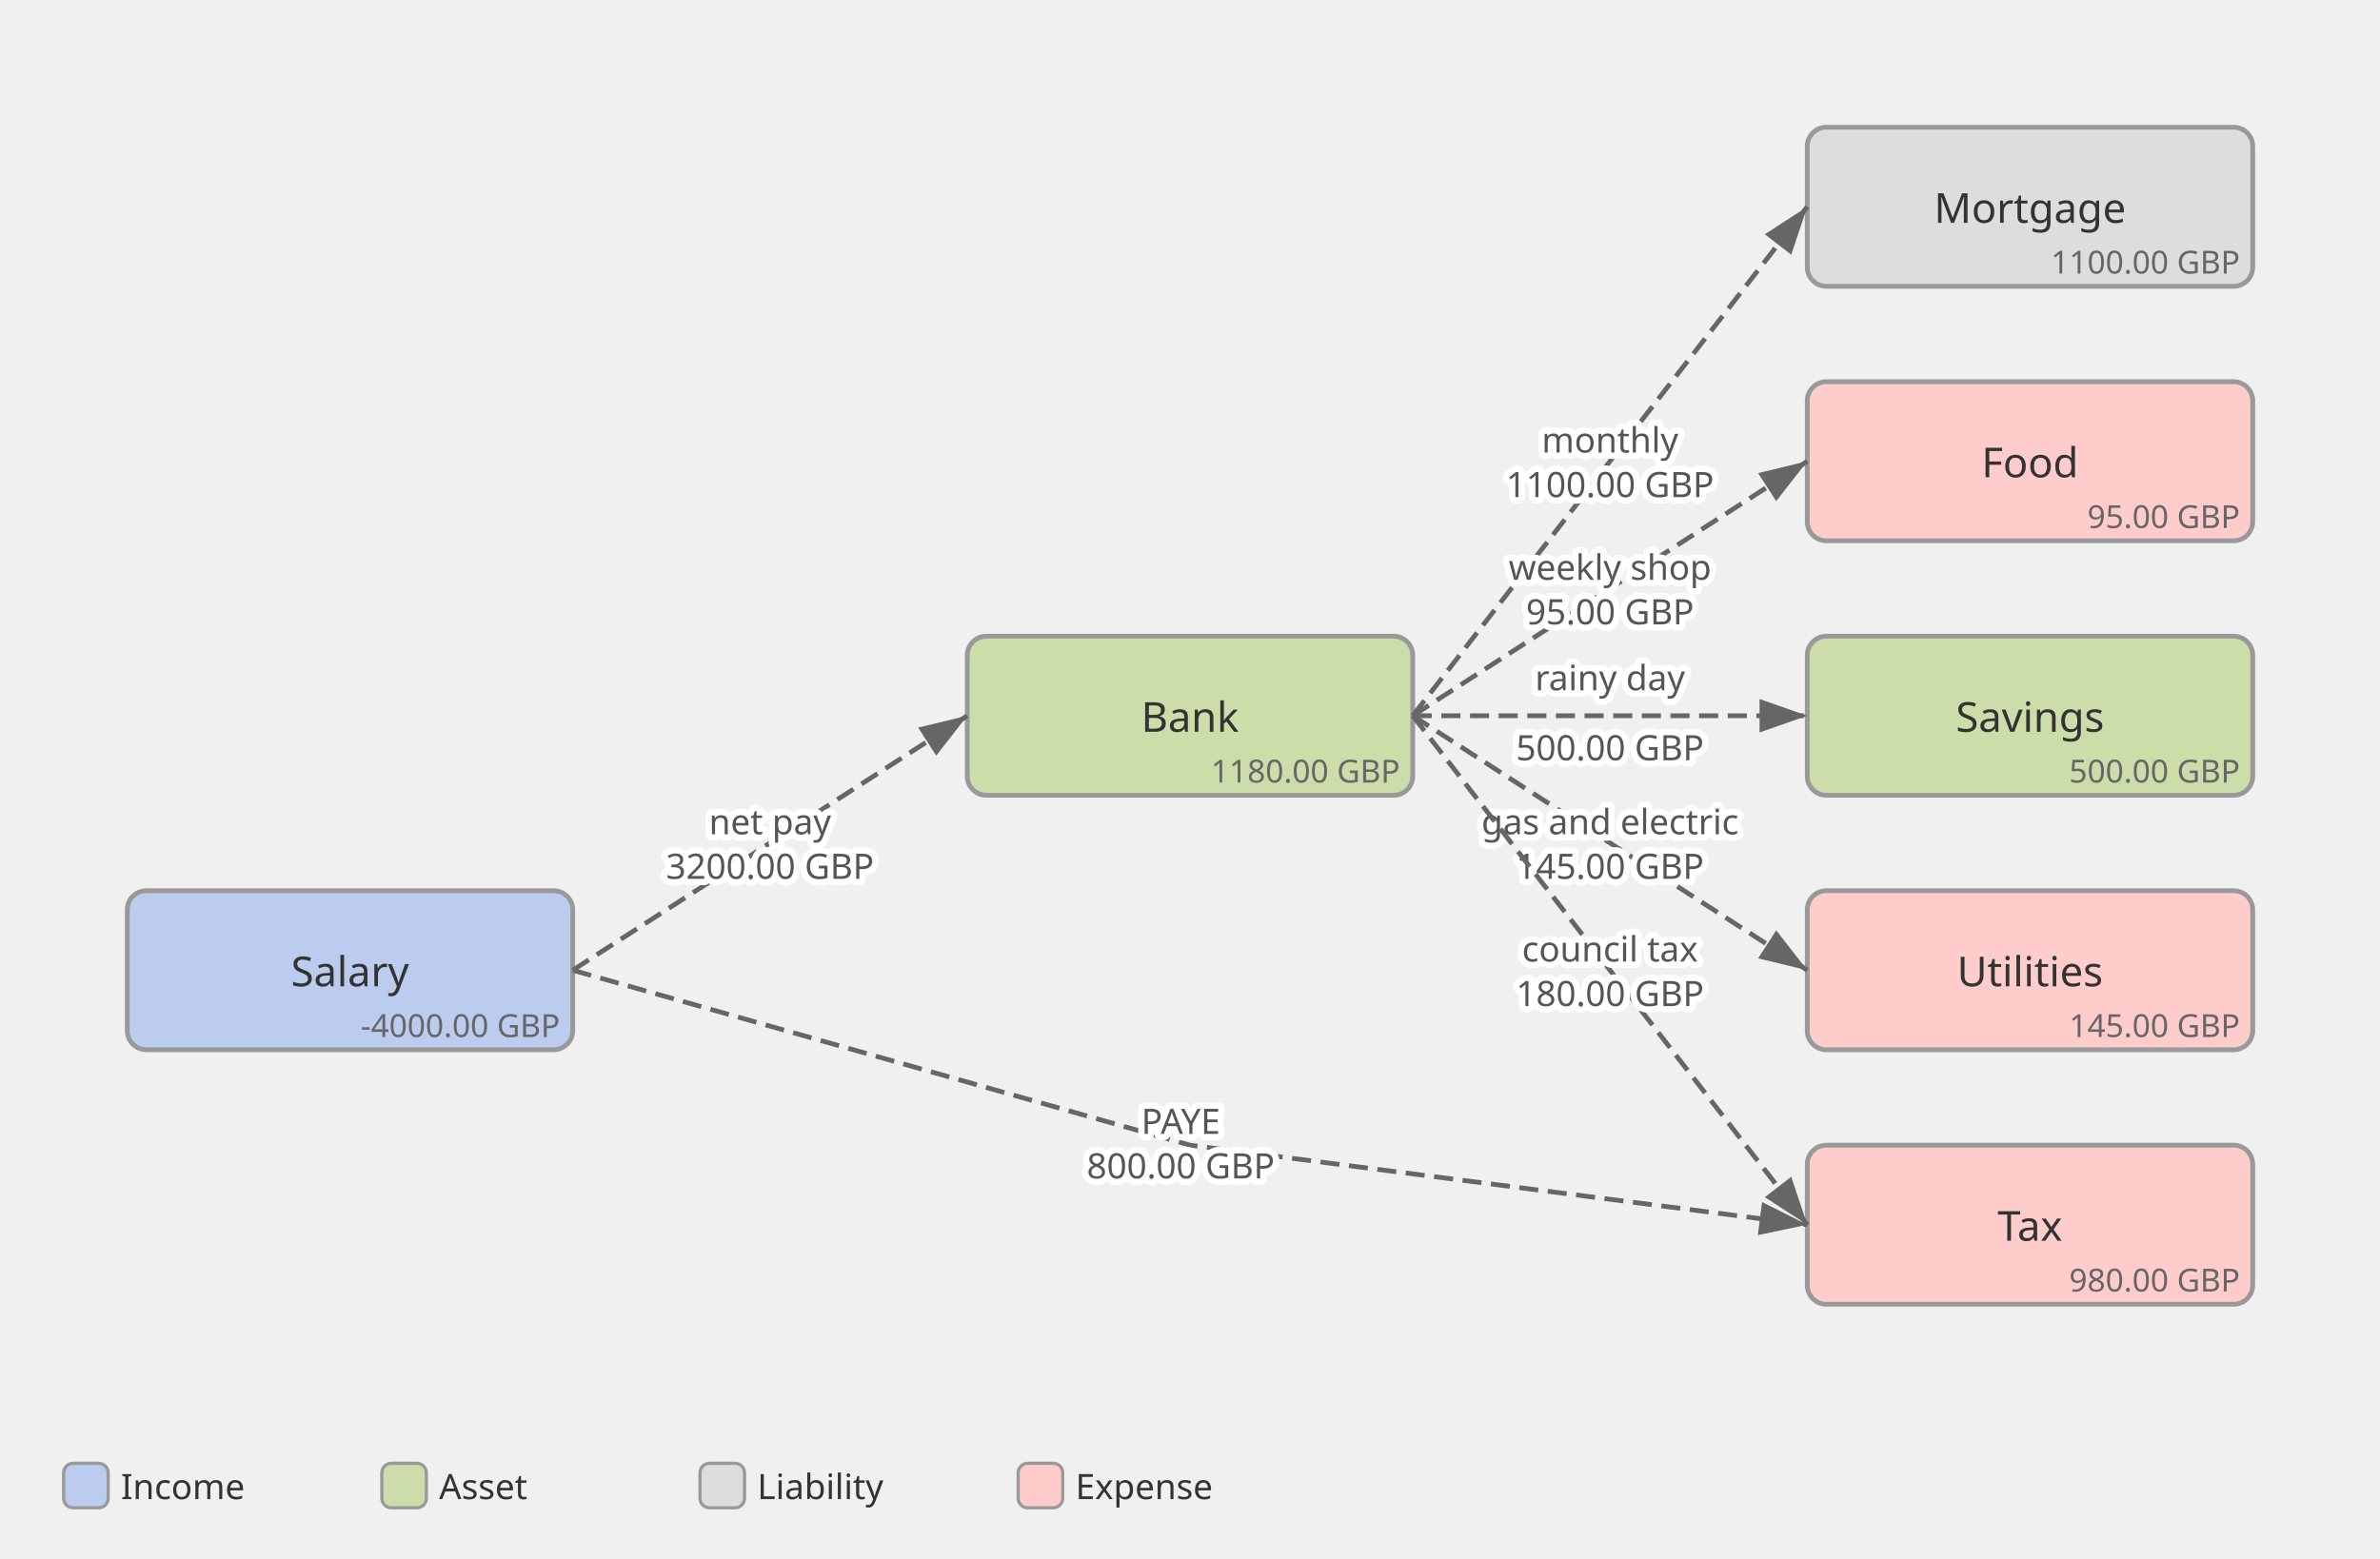
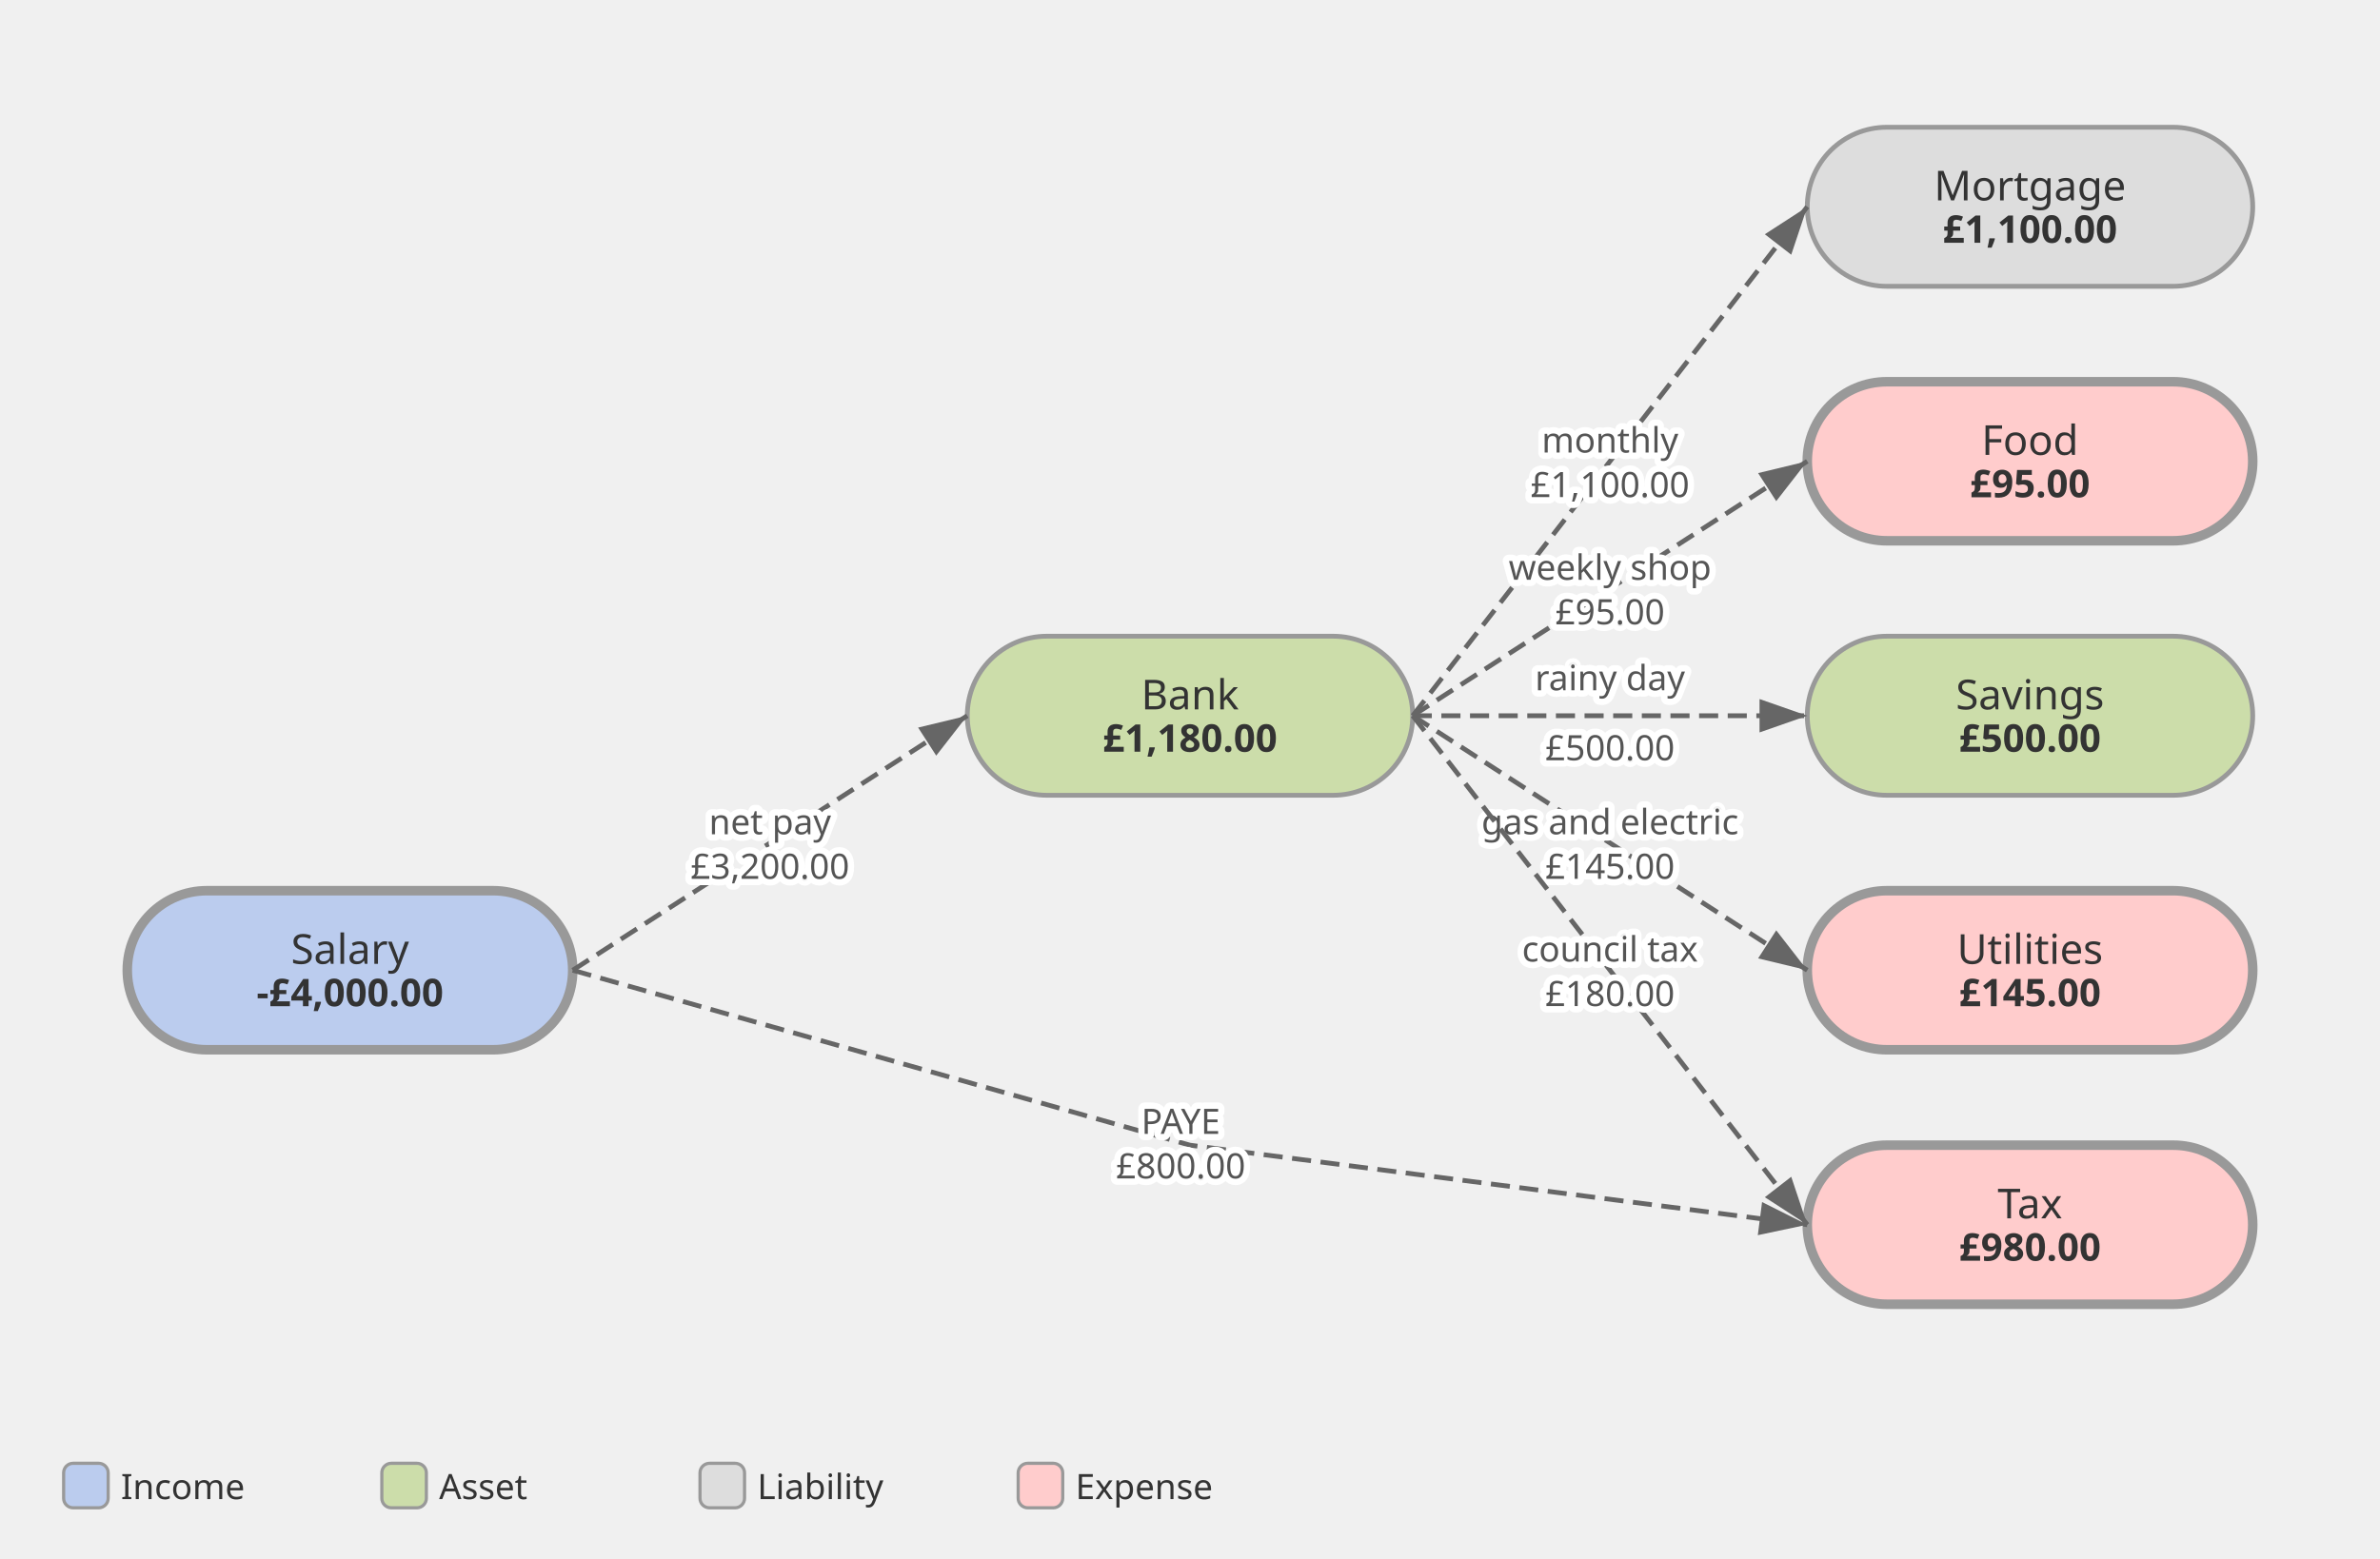
<svg xmlns="http://www.w3.org/2000/svg" viewBox="0 0 748 490" width="748" height="490">
  <defs>
    <marker id="arrowhead" markerWidth="10" markerHeight="7" refX="10" refY="3.5" orient="auto">
      <polygon points="0 0, 10 3.5, 0 7" fill="#666" />
    </marker>
  </defs>
  <style>
  .node rect { stroke: #999; stroke-width: 1.5; rx: 6; ry: 6; }
  .node text { font-family: sans-serif; font-size: 13px; fill: #333; text-anchor: middle; dominant-baseline: central; }
  .node .balance { font-size: 10px; fill: #666; text-anchor: end; dominant-baseline: auto; }
  .edge path { fill: none; stroke: #666; stroke-width: 1.5; marker-end: url(#arrowhead); }
  .edge text { font-family: sans-serif; font-size: 11px; fill: #555; text-anchor: middle; paint-order: stroke; stroke: #fff; stroke-width: 4px; stroke-linejoin: round; }
  .edge text.on-path { dominant-baseline: central; }
  .legend text { font-family: sans-serif; font-size: 11px; fill: #333; dominant-baseline: central; }
  .legend rect { stroke: #999; stroke-width: 1; rx: 3; ry: 3; }
+   .node text.name-above { dominant-baseline: auto; }
+   .node .balance-below { font-size: 12px; font-weight: bold; fill: #333; dominant-baseline: hanging; }
  @keyframes flow {
    from { stroke-dashoffset: 100; }
    to   { stroke-dashoffset: 0; }
  }
  .edge path { stroke-dasharray: 6 3; animation: flow 1.5s linear infinite; }
</style>
  <g class="node" transform="translate(40,280)">
-     <rect width="140" height="50" fill="#BCE" />
-     <text x="70" y="25">Salary</text>
-     <text class="balance" x="140" y="50" dx="-4" dy="-4">-4000.00 GBP</text>
+     <rect width="140" height="50" fill="#BCE" style="rx: 25px; ry: 25px; stroke-width: 3px" />
+     <text class="name-above" x="70" y="23">Salary</text>
+     <text class="balance-below" x="70" y="27">-£4,000.00</text>
  </g>
  <g class="node" transform="translate(304,200)">
-     <rect width="140" height="50" fill="#CDA" />
-     <text x="70" y="25">Bank</text>
-     <text class="balance" x="140" y="50" dx="-4" dy="-4">1180.00 GBP</text>
+     <rect width="140" height="50" fill="#CDA" style="rx: 25px; ry: 25px" />
+     <text class="name-above" x="70" y="23">Bank</text>
+     <text class="balance-below" x="70" y="27">£1,180.00</text>
  </g>
  <g class="node" transform="translate(568,40)">
-     <rect width="140" height="50" fill="#DDD" />
-     <text x="70" y="25">Mortgage</text>
-     <text class="balance" x="140" y="50" dx="-4" dy="-4">1100.00 GBP</text>
+     <rect width="140" height="50" fill="#DDD" style="rx: 25px; ry: 25px" />
+     <text class="name-above" x="70" y="23">Mortgage</text>
+     <text class="balance-below" x="70" y="27">£1,100.00</text>
  </g>
  <g class="node" transform="translate(568,120)">
-     <rect width="140" height="50" fill="#FCC" />
-     <text x="70" y="25">Food</text>
-     <text class="balance" x="140" y="50" dx="-4" dy="-4">95.00 GBP</text>
+     <rect width="140" height="50" fill="#FCC" style="rx: 25px; ry: 25px; stroke-width: 3px" />
+     <text class="name-above" x="70" y="23">Food</text>
+     <text class="balance-below" x="70" y="27">£95.00</text>
  </g>
  <g class="node" transform="translate(568,200)">
-     <rect width="140" height="50" fill="#CDA" />
-     <text x="70" y="25">Savings</text>
-     <text class="balance" x="140" y="50" dx="-4" dy="-4">500.00 GBP</text>
+     <rect width="140" height="50" fill="#CDA" style="rx: 25px; ry: 25px" />
+     <text class="name-above" x="70" y="23">Savings</text>
+     <text class="balance-below" x="70" y="27">£500.00</text>
  </g>
  <g class="node" transform="translate(568,280)">
-     <rect width="140" height="50" fill="#FCC" />
-     <text x="70" y="25">Utilities</text>
-     <text class="balance" x="140" y="50" dx="-4" dy="-4">145.00 GBP</text>
+     <rect width="140" height="50" fill="#FCC" style="rx: 25px; ry: 25px; stroke-width: 3px" />
+     <text class="name-above" x="70" y="23">Utilities</text>
+     <text class="balance-below" x="70" y="27">£145.00</text>
  </g>
  <g class="node" transform="translate(568,360)">
-     <rect width="140" height="50" fill="#FCC" />
-     <text x="70" y="25">Tax</text>
-     <text class="balance" x="140" y="50" dx="-4" dy="-4">980.00 GBP</text>
+     <rect width="140" height="50" fill="#FCC" style="rx: 25px; ry: 25px; stroke-width: 3px" />
+     <text class="name-above" x="70" y="23">Tax</text>
+     <text class="balance-below" x="70" y="27">£980.00</text>
  </g>
  <g class="edge">
    <path d="M180.0,305.0 L304.0,225.0" style="animation-delay: 0s" />
    <text class="on-path" x="242" y="258">net pay</text>
-     <text class="on-path" x="242" y="272">3200.00 GBP</text>
+     <text class="on-path" x="242" y="272">£3,200.00</text>
  </g>
  <g class="edge">
    <path d="M180.0,305.0 L374.0,360.0 L568.0,385.0" style="animation-delay: 0.3s" />
    <text class="on-path" x="371.094" y="352.176">PAYE</text>
-     <text class="on-path" x="371.094" y="366.176">800.00 GBP</text>
+     <text class="on-path" x="371.094" y="366.176">£800.00</text>
  </g>
  <g class="edge">
    <path d="M444.0,225.0 L568.0,65.0" style="animation-delay: 0.6s" />
    <text class="on-path" x="506" y="138">monthly</text>
-     <text class="on-path" x="506" y="152">1100.00 GBP</text>
+     <text class="on-path" x="506" y="152">£1,100.00</text>
  </g>
  <g class="edge">
    <path d="M444.0,225.0 L568.0,145.0" style="animation-delay: 0.9s" />
    <text class="on-path" x="506" y="178">weekly shop</text>
-     <text class="on-path" x="506" y="192">95.00 GBP</text>
+     <text class="on-path" x="506" y="192">£95.00</text>
  </g>
  <g class="edge">
    <path d="M444.0,225.0 L568.0,225.0" style="animation-delay: 1.2s" />
    <text x="506" y="217">rainy day</text>
-     <text x="506" y="239">500.00 GBP</text>
+     <text x="506" y="239">£500.00</text>
  </g>
  <g class="edge">
    <path d="M444.0,225.0 L568.0,305.0" style="animation-delay: 1.5s" />
    <text class="on-path" x="506" y="258">gas and electric</text>
-     <text class="on-path" x="506" y="272">145.00 GBP</text>
+     <text class="on-path" x="506" y="272">£145.00</text>
  </g>
  <g class="edge">
    <path d="M444.0,225.0 L568.0,385.0" style="animation-delay: 1.8s" />
    <text class="on-path" x="506" y="298">council tax</text>
-     <text class="on-path" x="506" y="312">180.00 GBP</text>
+     <text class="on-path" x="506" y="312">£180.00</text>
  </g>
  <g class="legend" transform="translate(20,490)" dy="-30">
    <rect x="0" y="-30" width="14" height="14" fill="#BCE" />
    <text x="18" y="-23">Income</text>
    <rect x="100" y="-30" width="14" height="14" fill="#CDA" />
    <text x="118" y="-23">Asset</text>
    <rect x="200" y="-30" width="14" height="14" fill="#DDD" />
    <text x="218" y="-23">Liability</text>
    <rect x="300" y="-30" width="14" height="14" fill="#FCC" />
    <text x="318" y="-23">Expense</text>
  </g>
</svg>
